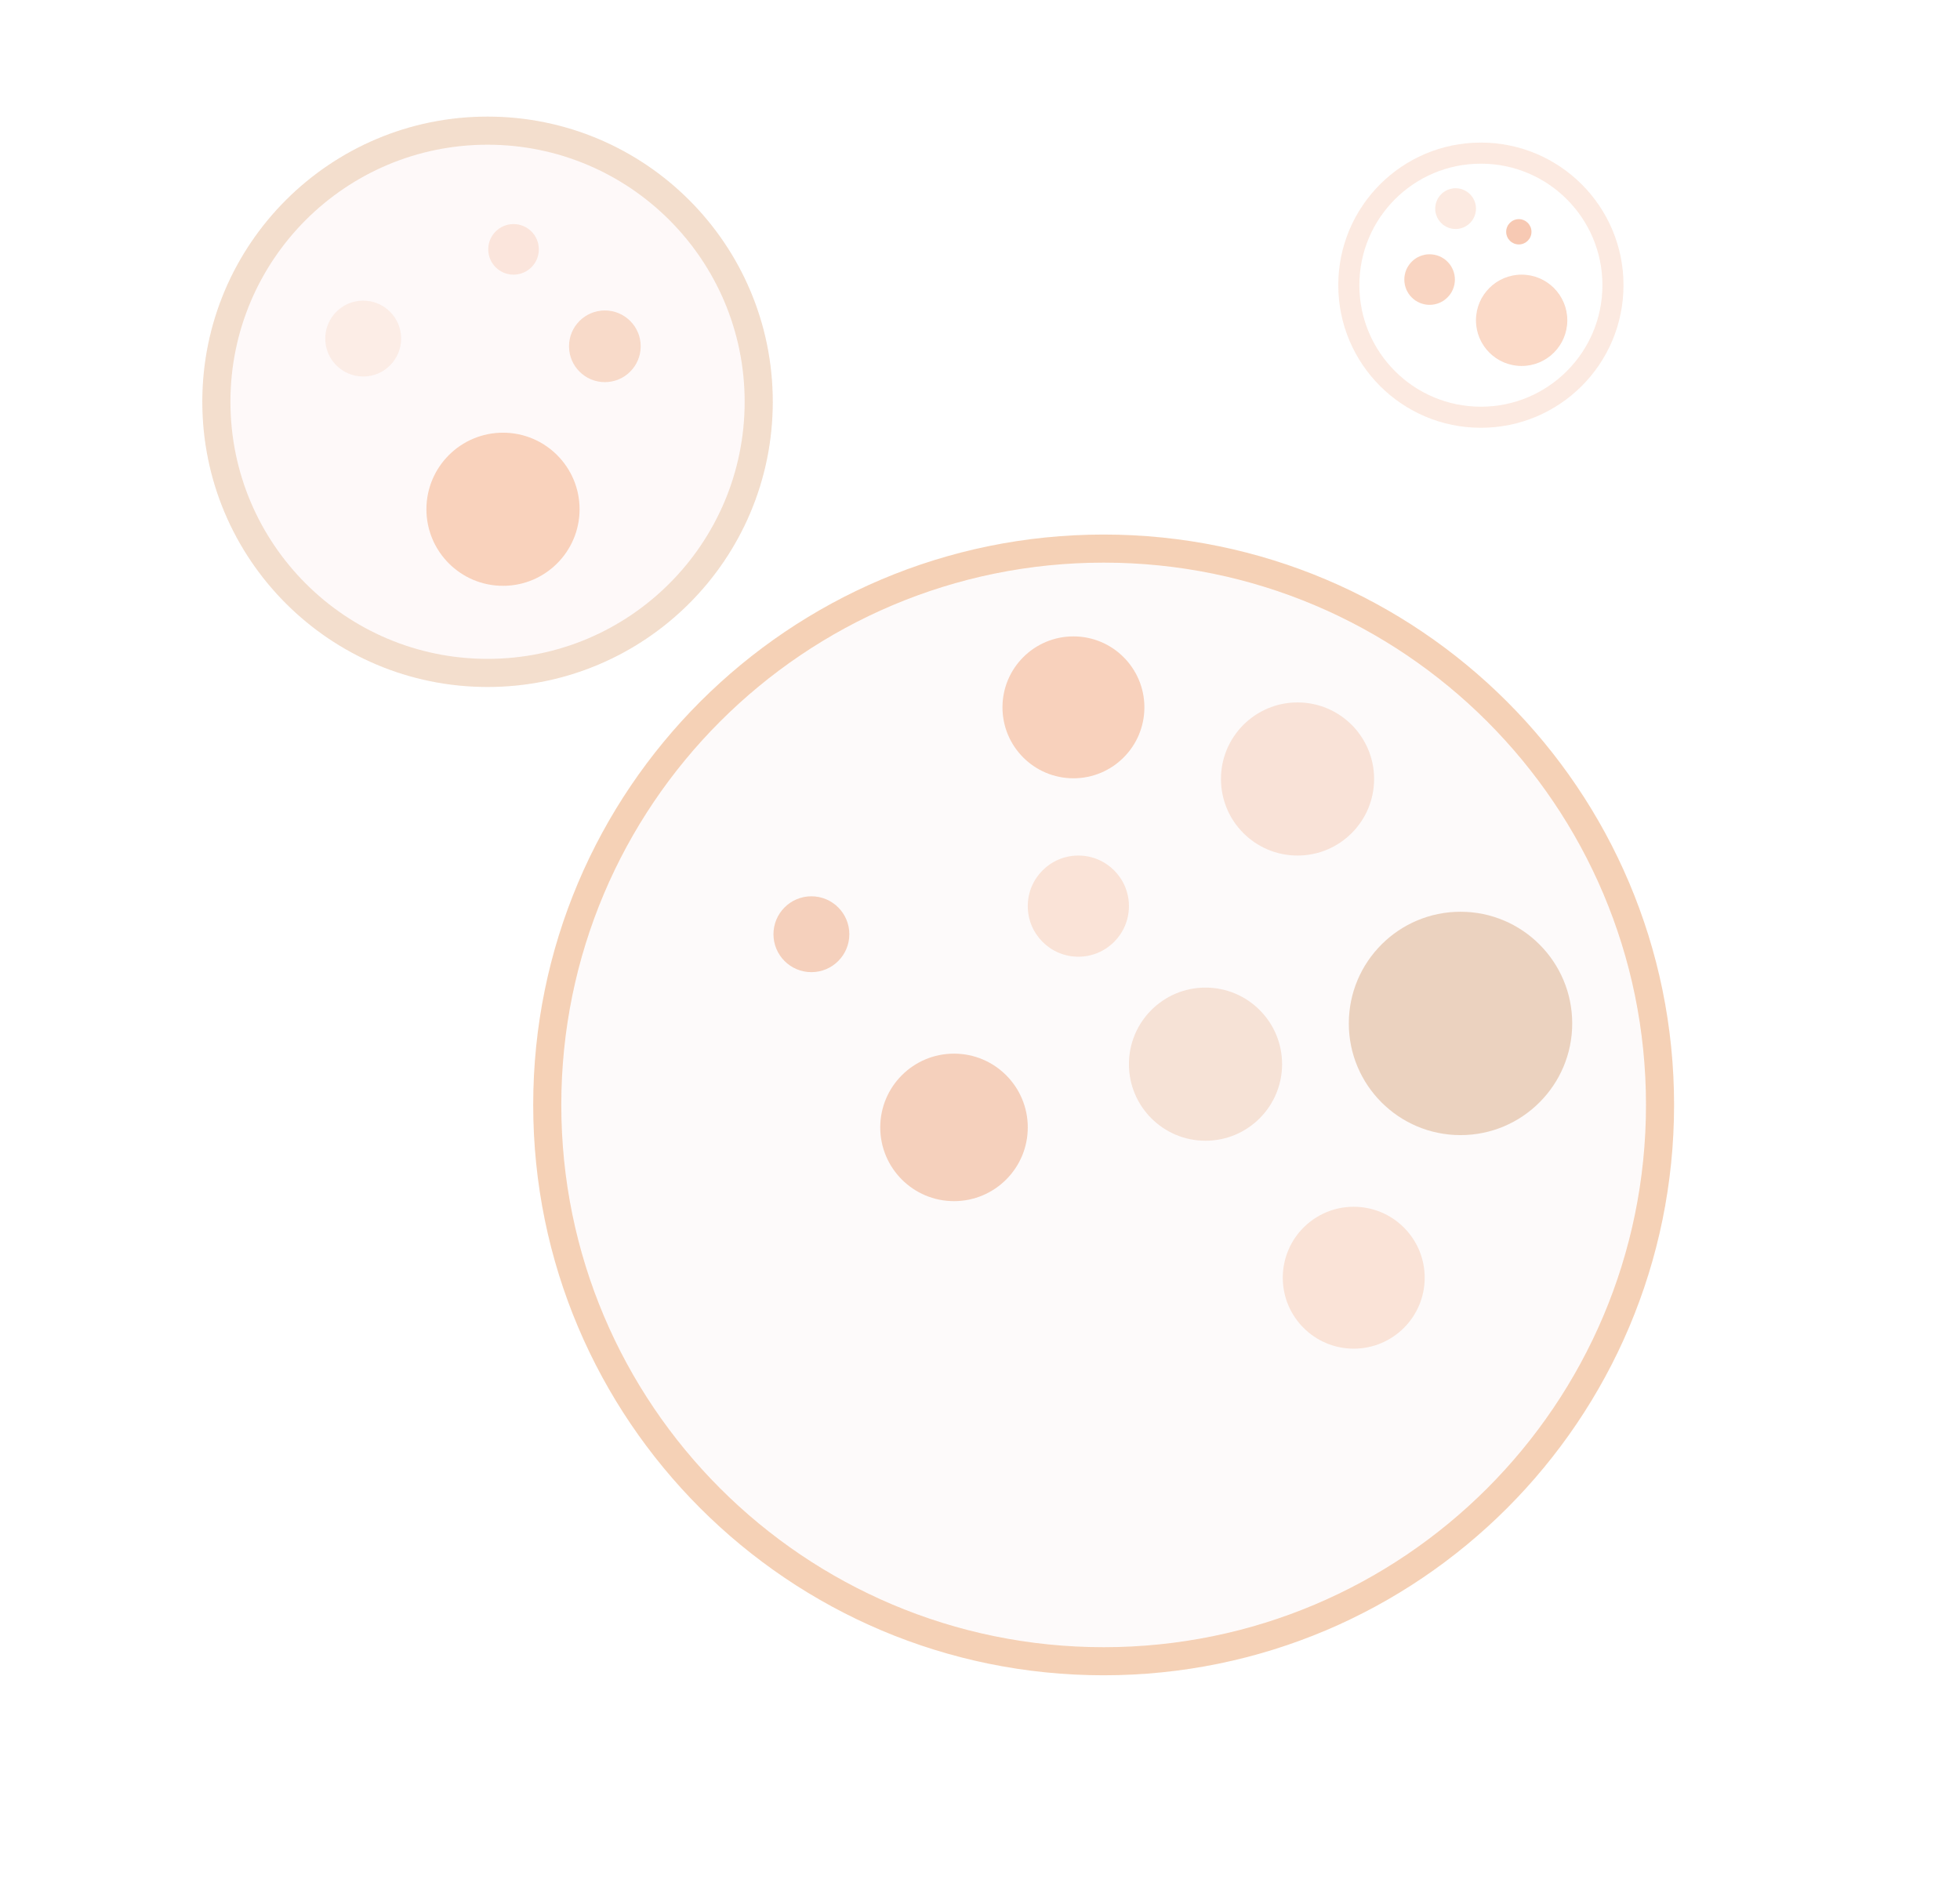
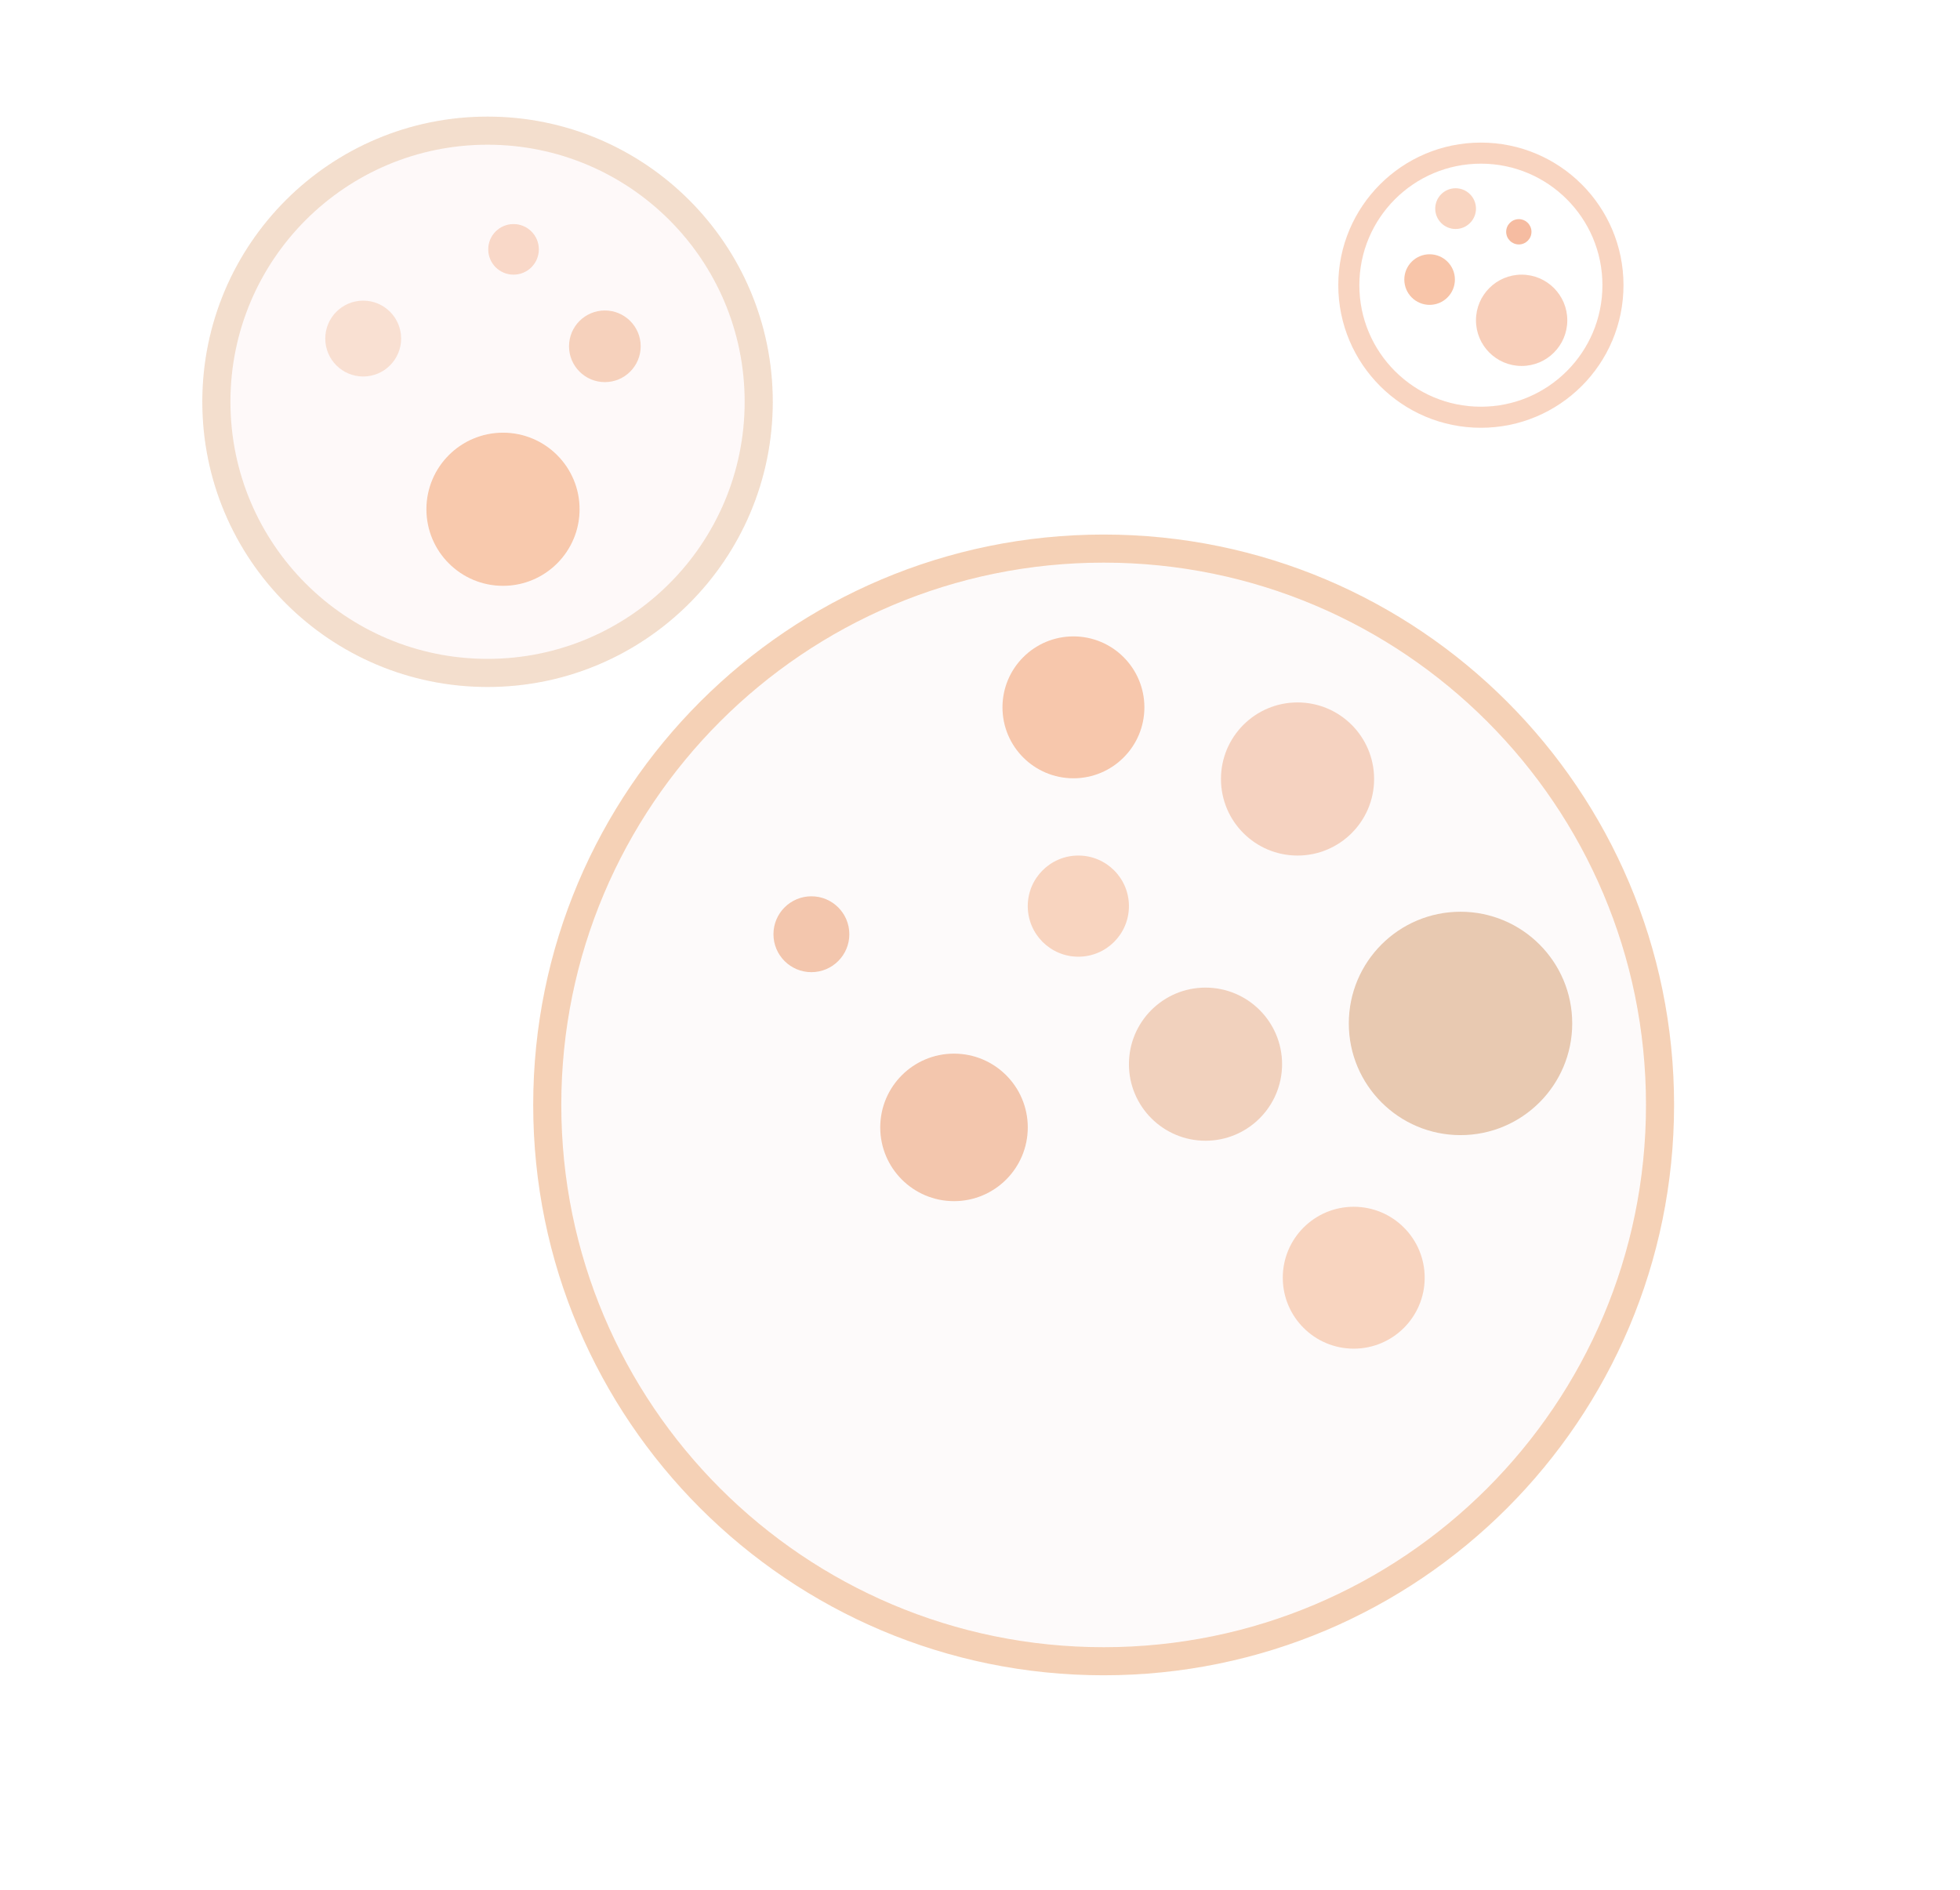
- <svg xmlns="http://www.w3.org/2000/svg" width="279" height="269" viewBox="0 0 279 269" fill="none">
-   <g opacity="0.6">
-     <g opacity="0.8">
-       <path opacity="0.8" d="M207.9 161.6C216.681 161.6 223.8 154.481 223.8 145.7C223.8 136.919 216.681 129.8 207.9 129.8C199.119 129.8 192 136.919 192 145.7C192 154.481 199.119 161.6 207.9 161.6Z" fill="#CC8B54" />
-     </g>
-     <g opacity="0.6">
-       <path opacity="0.6" d="M192.7 192C198.278 192 202.8 187.478 202.8 181.9C202.8 176.322 198.278 171.8 192.7 171.8C187.122 171.8 182.6 176.322 182.6 181.9C182.6 187.478 187.122 192 192.7 192Z" fill="#F08747" />
-     </g>
-     <g opacity="0.8">
-       <path opacity="0.8" d="M152.8 110.8C158.378 110.8 162.9 106.278 162.9 100.7C162.9 95.122 158.378 90.6 152.8 90.6C147.222 90.6 142.7 95.122 142.7 100.7C142.7 106.278 147.222 110.8 152.8 110.8Z" fill="#F08747" />
-     </g>
-     <g opacity="0.8">
-       <path opacity="0.8" d="M135.8 171C141.599 171 146.3 166.299 146.3 160.5C146.3 154.701 141.599 150 135.8 150C130.001 150 125.3 154.701 125.3 160.5C125.3 166.299 130.001 171 135.8 171Z" fill="#E78449" />
-     </g>
-     <g opacity="0.6">
-       <path opacity="0.6" d="M171.6 162.4C177.62 162.4 182.5 157.52 182.5 151.5C182.5 145.48 177.62 140.6 171.6 140.6C165.58 140.6 160.7 145.48 160.7 151.5C160.7 157.52 165.58 162.4 171.6 162.4Z" fill="#DC7E42" />
-     </g>
-     <g opacity="0.8">
-       <path opacity="0.8" d="M115.5 138.4C118.482 138.4 120.9 135.982 120.9 133C120.9 130.018 118.482 127.6 115.5 127.6C112.518 127.6 110.1 130.018 110.1 133C110.1 135.982 112.518 138.4 115.5 138.4Z" fill="#E78449" />
-     </g>
-     <g opacity="0.6">
-       <path opacity="0.6" d="M153.5 136.2C157.476 136.2 160.7 132.976 160.7 129C160.7 125.024 157.476 121.8 153.5 121.8C149.524 121.8 146.3 125.024 146.3 129C146.3 132.976 149.524 136.2 153.5 136.2Z" fill="#F08747" />
-     </g>
-     <g opacity="0.6">
-       <path opacity="0.6" d="M184.7 121.8C190.72 121.8 195.6 116.92 195.6 110.9C195.6 104.88 190.72 100 184.7 100C178.68 100 173.8 104.88 173.8 110.9C173.8 116.92 178.68 121.8 184.7 121.8Z" fill="#E7844B" />
+ <svg xmlns="http://www.w3.org/2000/svg" width="279" height="269" fill="none">
+   <g opacity=".6">
+     <path opacity=".8" d="M207.9 161.6c8.781 0 15.9-7.119 15.9-15.9s-7.119-15.9-15.9-15.9-15.9 7.119-15.9 15.9 7.119 15.9 15.9 15.9z" fill="#CC8B54" />
+     <path opacity=".6" d="M192.7 192c5.578 0 10.1-4.522 10.1-10.1 0-5.578-4.522-10.1-10.1-10.1-5.578 0-10.1 4.522-10.1 10.1 0 5.578 4.522 10.1 10.1 10.1z" fill="#F08747" />
+     <path opacity=".8" d="M152.8 110.8c5.578 0 10.1-4.522 10.1-10.1 0-5.578-4.522-10.1-10.1-10.1-5.578 0-10.1 4.522-10.1 10.1 0 5.578 4.522 10.1 10.1 10.1z" fill="#F08747" />
+     <path opacity=".8" d="M135.8 171c5.799 0 10.5-4.701 10.5-10.5s-4.701-10.5-10.5-10.5-10.5 4.701-10.5 10.5 4.701 10.5 10.5 10.5z" fill="#E78449" />
+     <path opacity=".6" d="M171.6 162.4c6.02 0 10.9-4.88 10.9-10.9 0-6.02-4.88-10.9-10.9-10.9-6.02 0-10.9 4.88-10.9 10.9 0 6.02 4.88 10.9 10.9 10.9z" fill="#DC7E42" />
+     <path opacity=".8" d="M115.5 138.4a5.4 5.4 0 100-10.8 5.4 5.4 0 000 10.8z" fill="#E78449" />
+     <path opacity=".6" d="M153.5 136.2a7.2 7.2 0 10-.001-14.401 7.2 7.2 0 00.001 14.401z" fill="#F08747" />
+     <path opacity=".6" d="M184.7 121.8c6.02 0 10.9-4.88 10.9-10.9 0-6.02-4.88-10.9-10.9-10.9-6.02 0-10.9 4.88-10.9 10.9 0 6.02 4.88 10.9 10.9 10.9z" fill="#E7844B" />
+   </g>
+   <g opacity=".6">
+     <path opacity=".7" d="M203.5 43.4a3.6 3.6 0 100-7.2 3.6 3.6 0 000 7.2z" fill="#ED7332" />
+     <path opacity=".8" d="M216.6 52.1a6.5 6.5 0 100-13 6.5 6.5 0 000 13z" fill="#EC7332" fill-opacity=".7" />
+     <path opacity=".5" d="M207.2 32.6a2.9 2.9 0 100-5.8 2.9 2.9 0 000 5.8z" fill="#EB7332" />
+     <path opacity=".8" d="M216.2 34.8a1.8 1.8 0 100-3.6 1.8 1.8 0 000 3.6z" fill="#EB7339" />
+   </g>
+   <g opacity=".6">
+     <path opacity=".6" d="M157.1 236.5c43.741 0 79.2-35.459 79.2-79.2s-35.459-79.2-79.2-79.2-79.2 35.459-79.2 79.2 35.459 79.2 79.2 79.2z" fill="#F7D2D2" fill-opacity=".3" stroke="#E58033" stroke-width="4" />
+     <path opacity=".5" d="M210.8 59.4c10.383 0 18.8-8.417 18.8-18.8 0-10.383-8.417-18.8-18.8-18.8-10.383 0-18.8 8.417-18.8 18.8 0 10.383 8.417 18.8 18.8 18.8z" stroke="#EC7332" stroke-width="3" />
+     <g opacity=".8">
+       <path opacity=".8" d="M69.4 97.8c22.423 0 40.6-18.177 40.6-40.6 0-22.423-18.177-40.6-40.6-40.6-22.423 0-40.6 18.177-40.6 40.6 0 22.423 18.177 40.6 40.6 40.6z" fill="#F7D2D2" fill-opacity=".39" />
+       <path opacity=".8" d="M69.4 95.8c21.318 0 38.6-17.282 38.6-38.6S90.718 18.6 69.4 18.6 30.8 35.882 30.8 57.2s17.282 38.6 38.6 38.6z" stroke="#D38E4E" stroke-opacity=".7" stroke-width="4" />
    </g>
  </g>
-   <g opacity="0.6">
-     <g opacity="0.7">
-       <path opacity="0.7" d="M203.5 43.4C205.488 43.4 207.1 41.788 207.1 39.8C207.1 37.812 205.488 36.2 203.5 36.2C201.512 36.2 199.9 37.812 199.9 39.8C199.9 41.788 201.512 43.4 203.5 43.4Z" fill="#ED7332" />
-     </g>
-     <g opacity="0.8">
-       <path opacity="0.8" d="M216.6 52.1C220.19 52.1 223.1 49.19 223.1 45.6C223.1 42.01 220.19 39.1 216.6 39.1C213.01 39.1 210.1 42.01 210.1 45.6C210.1 49.19 213.01 52.1 216.6 52.1Z" fill="#EC7332" fill-opacity="0.7" />
-     </g>
-     <g opacity="0.5">
-       <path opacity="0.5" d="M207.2 32.6C208.802 32.6 210.1 31.302 210.1 29.7C210.1 28.098 208.802 26.8 207.2 26.8C205.598 26.8 204.3 28.098 204.3 29.7C204.3 31.302 205.598 32.6 207.2 32.6Z" fill="#EB7332" />
-     </g>
-     <g opacity="0.8">
-       <path opacity="0.8" d="M216.2 34.8C217.194 34.8 218 33.994 218 33C218 32.006 217.194 31.2 216.2 31.2C215.206 31.2 214.4 32.006 214.4 33C214.4 33.994 215.206 34.8 216.2 34.8Z" fill="#EB7339" />
-     </g>
-   </g>
-   <g opacity="0.6">
-     <path opacity="0.6" d="M157.1 236.5C200.841 236.5 236.3 201.041 236.3 157.3C236.3 113.559 200.841 78.1 157.1 78.1C113.359 78.1 77.9 113.559 77.9 157.3C77.9 201.041 113.359 236.5 157.1 236.5Z" fill="#F7D2D2" fill-opacity="0.3" stroke="#E58033" stroke-width="4" />
-     <g opacity="0.5">
-       <path opacity="0.5" d="M210.8 59.4C221.183 59.4 229.6 50.983 229.6 40.6C229.6 30.217 221.183 21.8 210.8 21.8C200.417 21.8 192 30.217 192 40.6C192 50.983 200.417 59.4 210.8 59.4Z" stroke="#EC7332" stroke-width="3" />
-     </g>
-     <g opacity="0.8">
-       <path opacity="0.8" d="M69.4 97.8C91.823 97.8 110 79.623 110 57.2C110 34.777 91.823 16.6 69.4 16.6C46.977 16.6 28.8 34.777 28.8 57.2C28.8 79.623 46.977 97.8 69.4 97.8Z" fill="#F7D2D2" fill-opacity="0.39" />
-       <path opacity="0.8" d="M69.4 95.8C90.718 95.8 108 78.518 108 57.2C108 35.882 90.718 18.6 69.4 18.6C48.082 18.6 30.8 35.882 30.8 57.2C30.8 78.518 48.082 95.8 69.4 95.8Z" stroke="#D38E4E" stroke-opacity="0.7" stroke-width="4" />
-     </g>
-   </g>
-   <g opacity="0.6">
-     <g opacity="0.5">
-       <path opacity="0.5" d="M51.7 53.6C54.682 53.6 57.1 51.182 57.1 48.2C57.1 45.218 54.682 42.8 51.7 42.8C48.718 42.8 46.3 45.218 46.3 48.2C46.3 51.182 48.718 53.6 51.7 53.6Z" fill="#E78445" fill-opacity="0.7" />
-     </g>
-     <g opacity="0.6">
-       <path opacity="0.6" d="M73.1 39.1C75.088 39.1 76.7 37.488 76.7 35.5C76.7 33.512 75.088 31.9 73.1 31.9C71.112 31.9 69.5 33.512 69.5 35.5C69.5 37.488 71.112 39.1 73.1 39.1Z" fill="#EB7332" fill-opacity="0.7" />
-     </g>
-     <g opacity="0.8">
-       <path opacity="0.8" d="M71.6 83.4C77.62 83.4 82.5 78.52 82.5 72.5C82.5 66.48 77.62 61.6 71.6 61.6C65.58 61.6 60.7 66.48 60.7 72.5C60.7 78.52 65.58 83.4 71.6 83.4Z" fill="#F08947" fill-opacity="0.9" />
-     </g>
-     <g opacity="0.8">
-       <path opacity="0.8" d="M86.1 54.4C88.917 54.4 91.2 52.117 91.2 49.3C91.2 46.483 88.917 44.2 86.1 44.2C83.283 44.2 81 46.483 81 49.3C81 52.117 83.283 54.4 86.1 54.4Z" fill="#E78445" fill-opacity="0.7" />
-     </g>
+   <g opacity=".6">
+     <path opacity=".5" d="M51.7 53.6a5.4 5.4 0 100-10.8 5.4 5.4 0 000 10.8z" fill="#E78445" fill-opacity=".7" />
+     <path opacity=".6" d="M73.1 39.1a3.6 3.6 0 100-7.2 3.6 3.6 0 000 7.2z" fill="#EB7332" fill-opacity=".7" />
+     <path opacity=".8" d="M71.6 83.4c6.02 0 10.9-4.88 10.9-10.9 0-6.02-4.88-10.9-10.9-10.9-6.02 0-10.9 4.88-10.9 10.9 0 6.02 4.88 10.9 10.9 10.9z" fill="#F08947" fill-opacity=".9" />
+     <path opacity=".8" d="M86.1 54.4a5.1 5.1 0 100-10.2 5.1 5.1 0 000 10.2z" fill="#E78445" fill-opacity=".7" />
  </g>
</svg>
